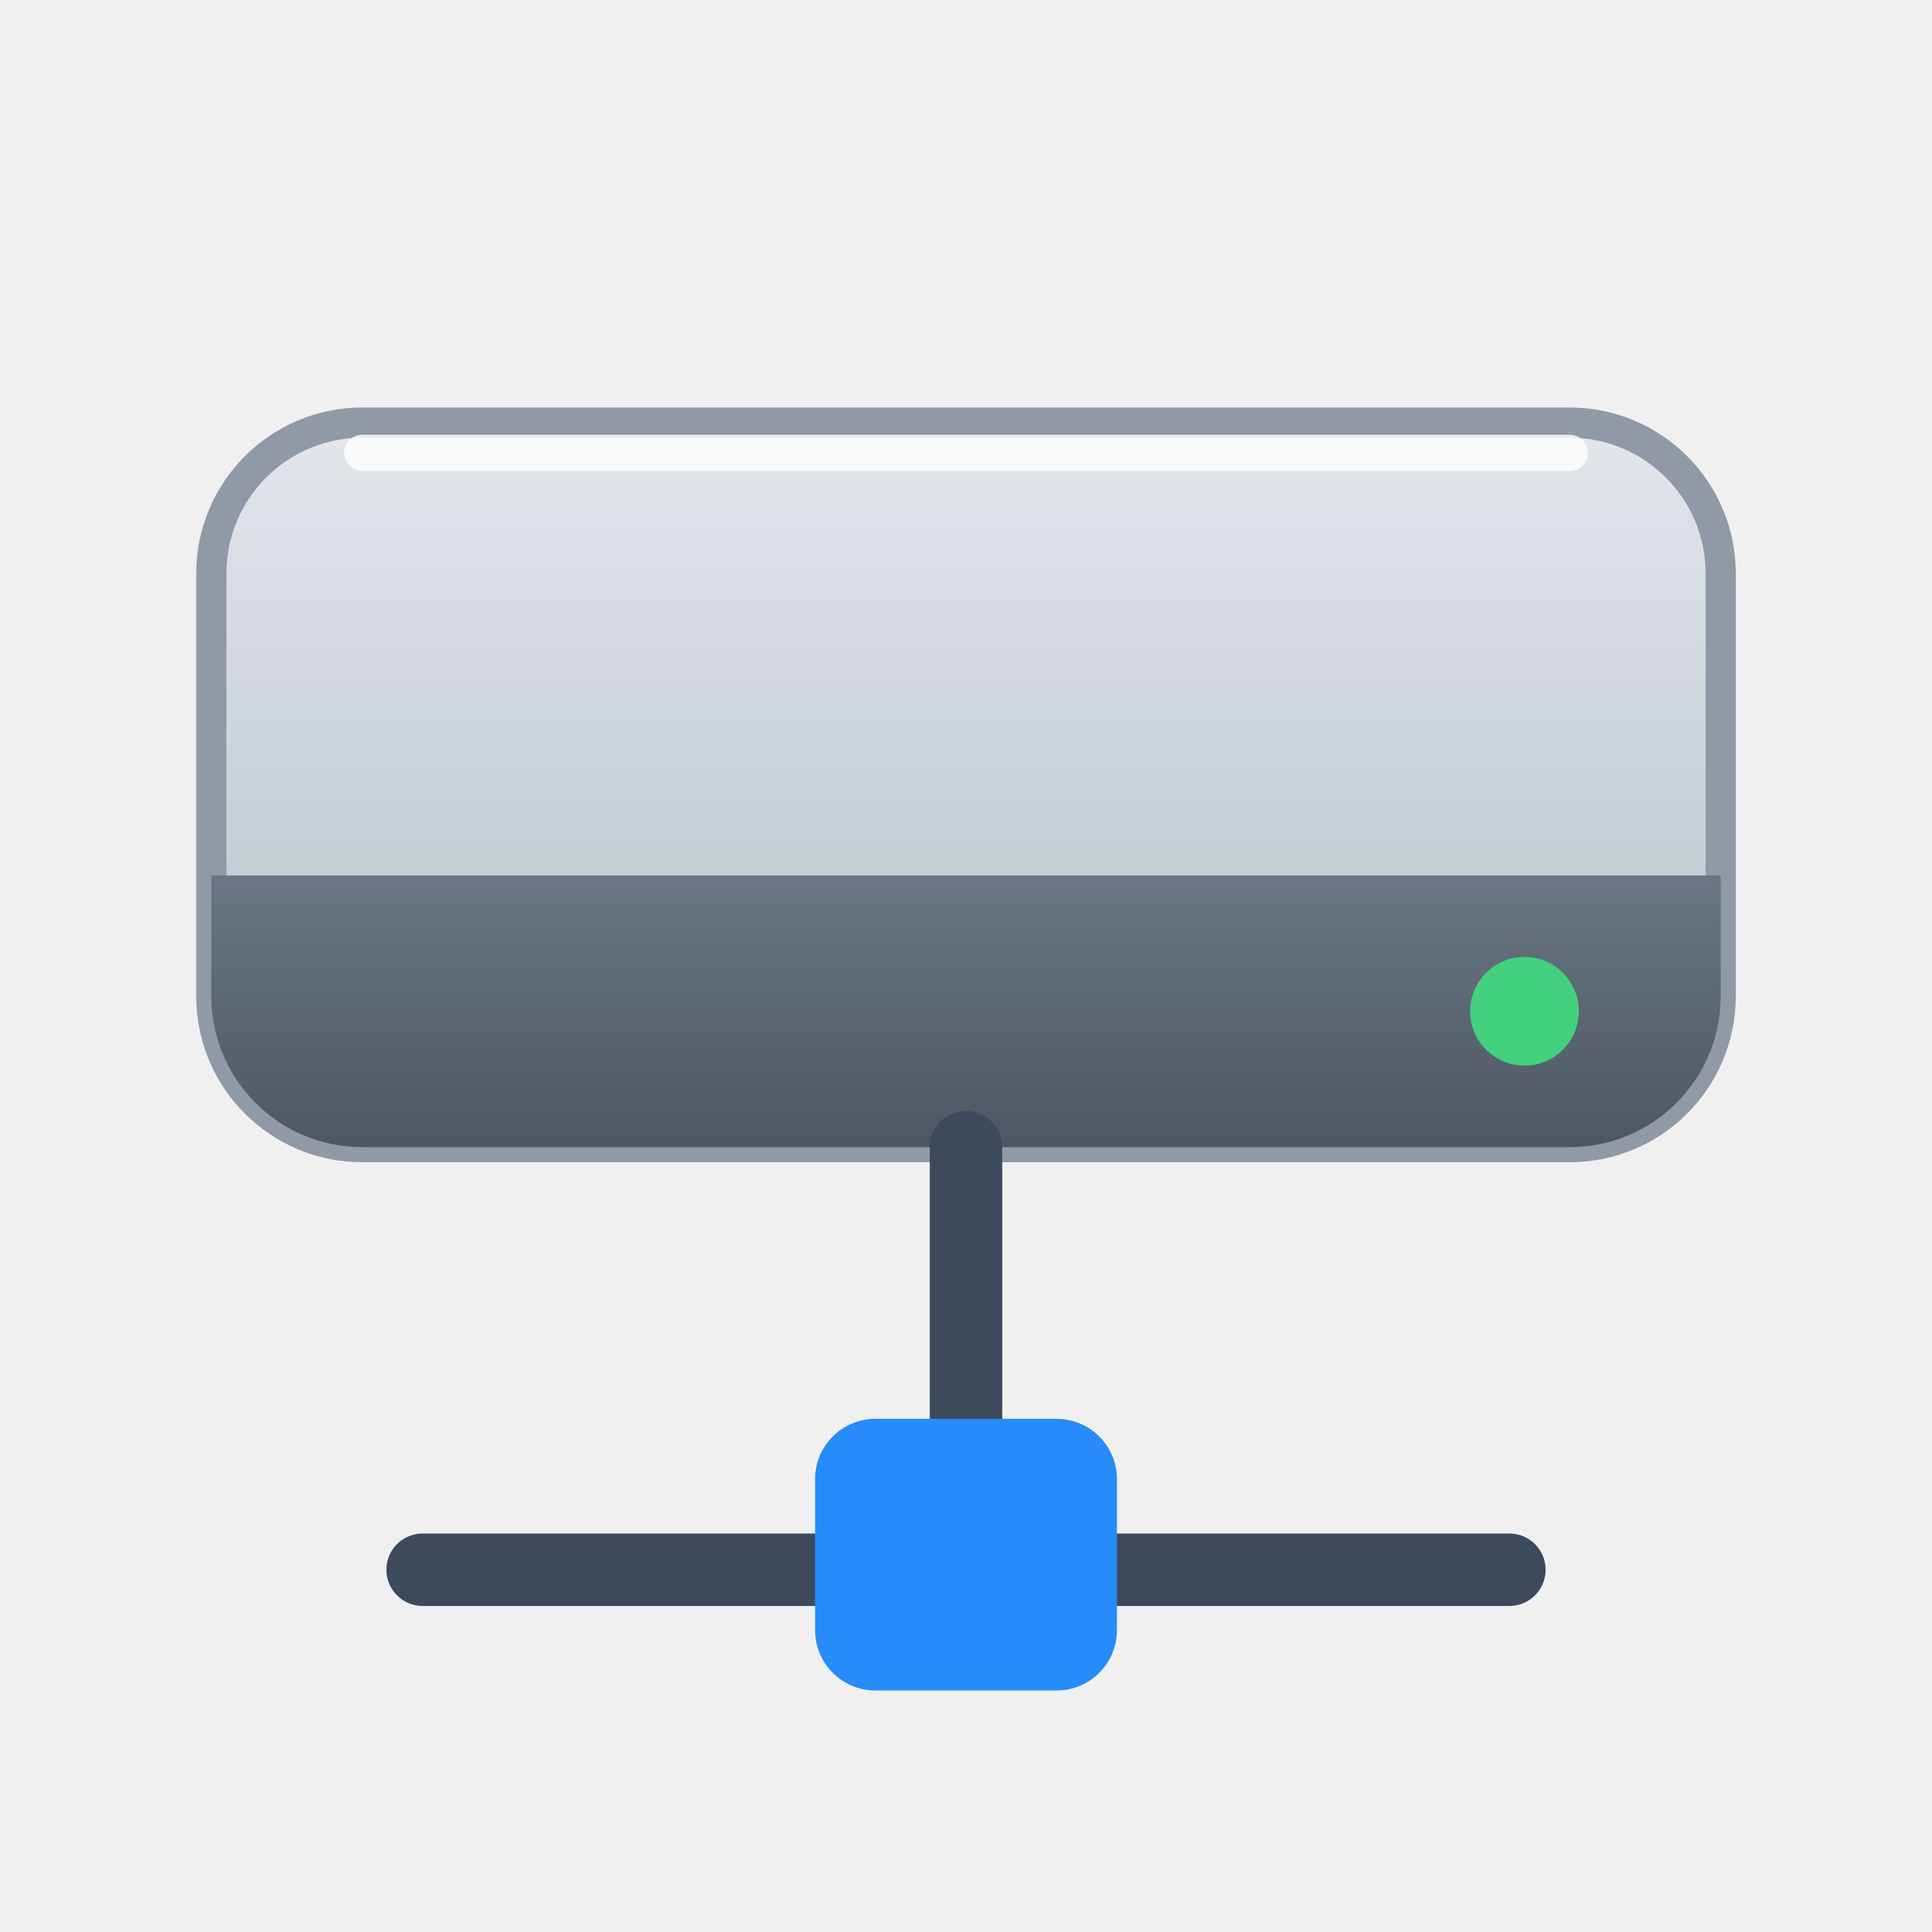
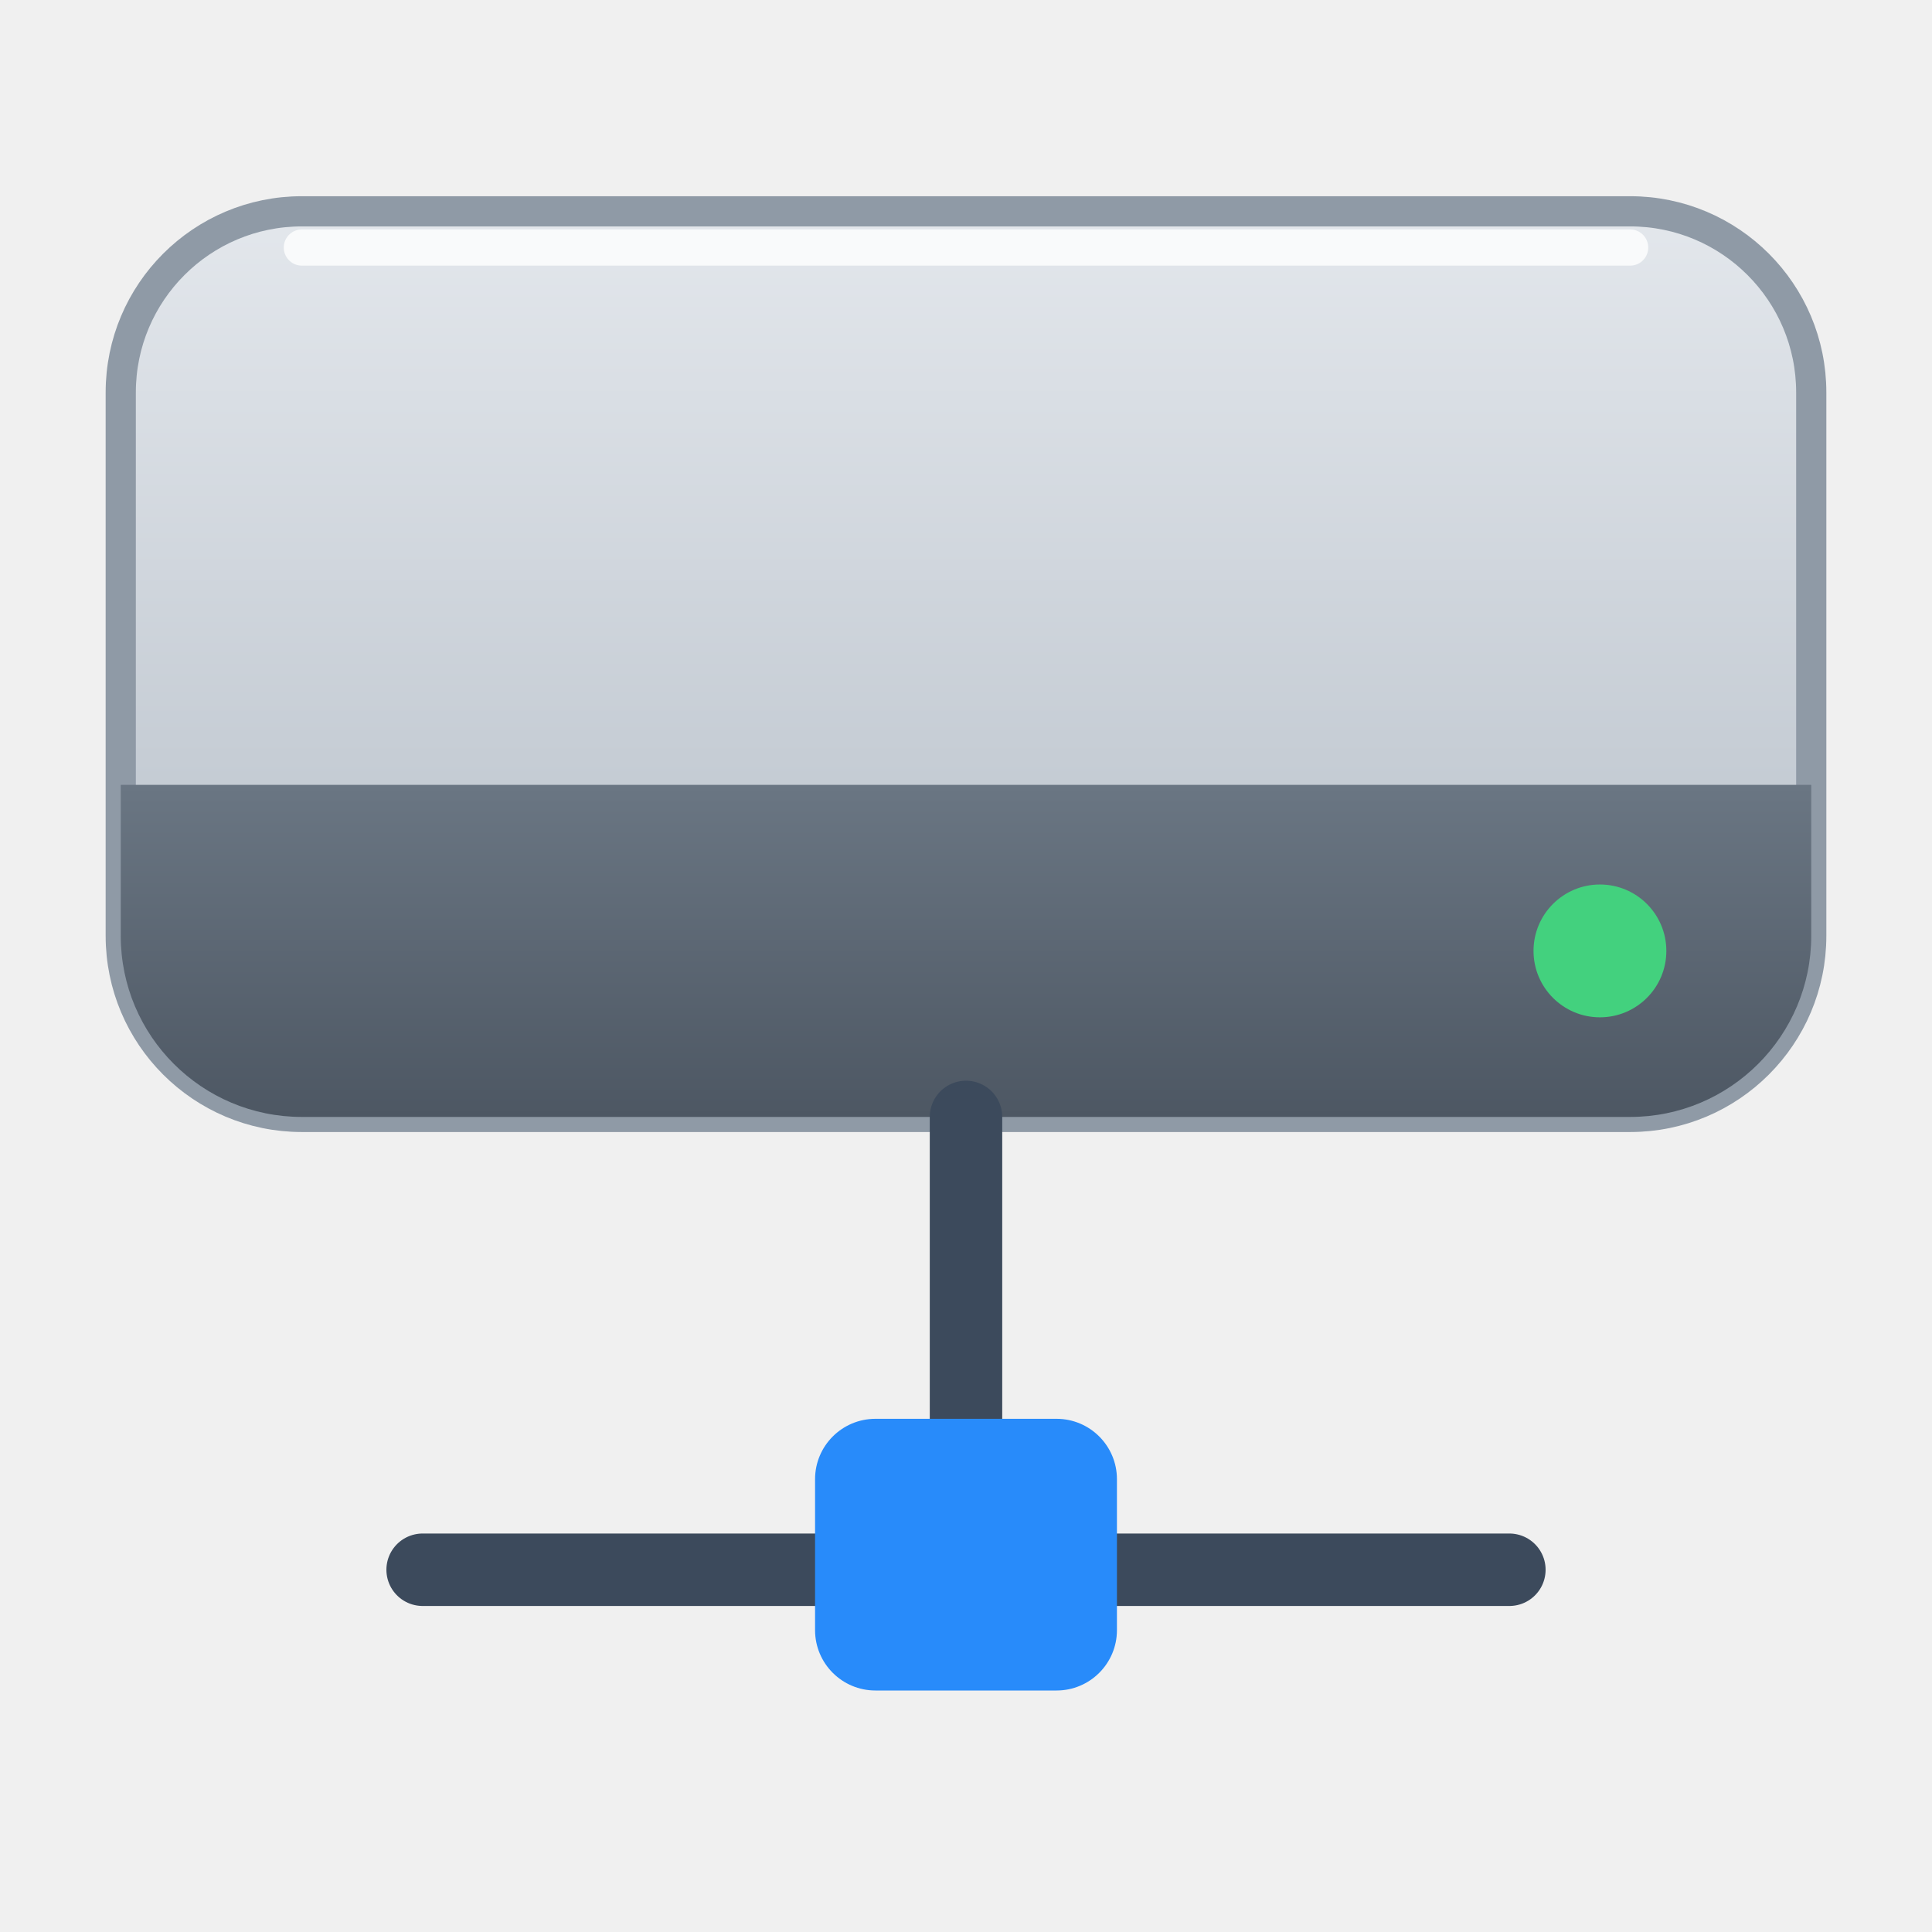
<svg xmlns="http://www.w3.org/2000/svg" width="64" height="64" viewBox="0 0 64 64">
  <defs>
    <linearGradient id="body" x1="0" y1="0" x2="0" y2="1">
      <stop offset="0" stop-color="#E3E7EC" />
      <stop offset="1" stop-color="#B3BCC6" />
    </linearGradient>
    <linearGradient id="strip" x1="0" y1="0" x2="0" y2="1">
      <stop offset="0" stop-color="#6A7683" />
      <stop offset="1" stop-color="#4D5763" />
    </linearGradient>
  </defs>
-   <rect x="7" y="14" width="50" height="24" rx="5" fill="url(#body)" stroke="#8F9AA6" stroke-width="1" />
-   <path d="M7 29H57V33A5 5 0 0 1 52 38H12A5 5 0 0 1 7 33Z" fill="url(#strip)" />
-   <path d="M12 15H52" stroke="#FFFFFF" stroke-width="1.2" stroke-linecap="round" opacity=".8" />
-   <circle cx="50.5" cy="33.5" r="1.8" fill="#43D17E" />
-   <path d="M32 38V50M14 52H50" stroke="#3C4A5C" stroke-width="2.4" stroke-linecap="round" />
+   <rect x="4" y="7" width="56" height="30" rx="6" fill="url(#body)" stroke="#8F9AA6" stroke-width="1" />
+   <path d="M4 26H60V31A6 6 0 0 1 54 37H10A6 6 0 0 1 4 31Z" fill="url(#strip)" />
+   <path d="M10 8.2H54" stroke="#FFFFFF" stroke-width="1.2" stroke-linecap="round" opacity=".8" />
+   <circle cx="53" cy="31.5" r="2.2" fill="#43D17E" />
+   <path d="M32 37V50M14 52H50" stroke="#3C4A5C" stroke-width="2.4" stroke-linecap="round" />
  <rect x="27" y="47" width="10" height="9" rx="2" fill="#288BFA" />
</svg>
